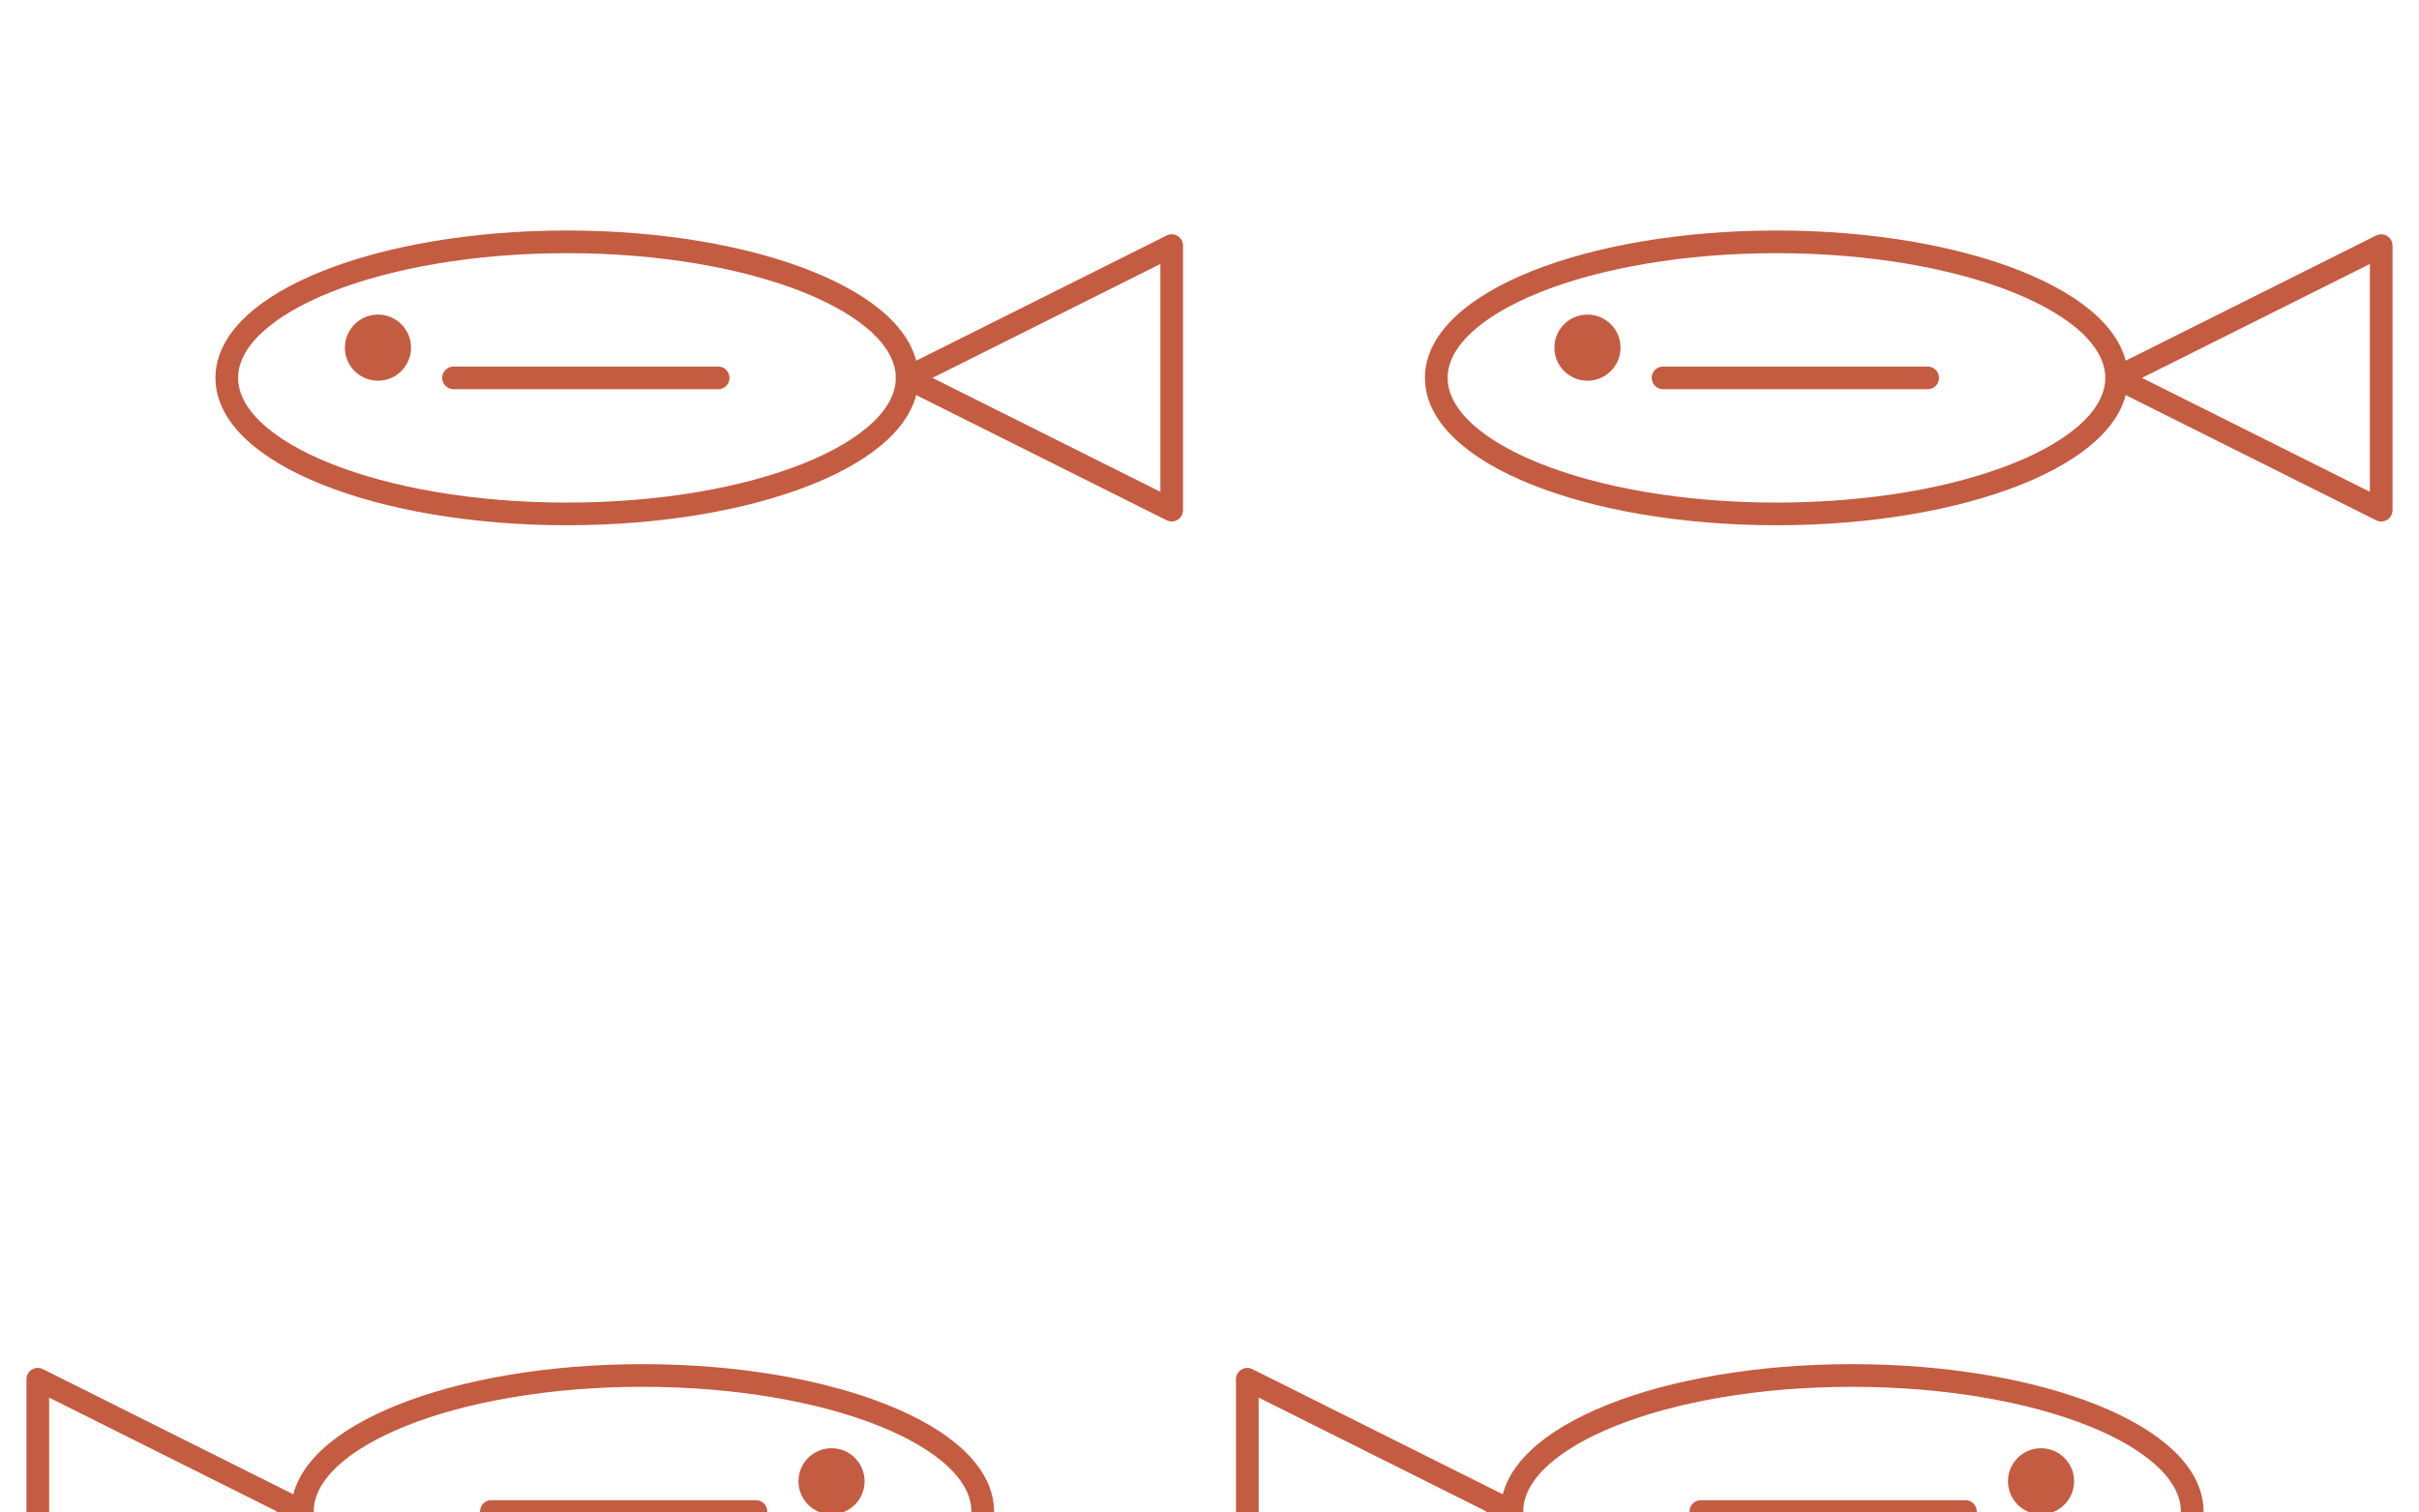
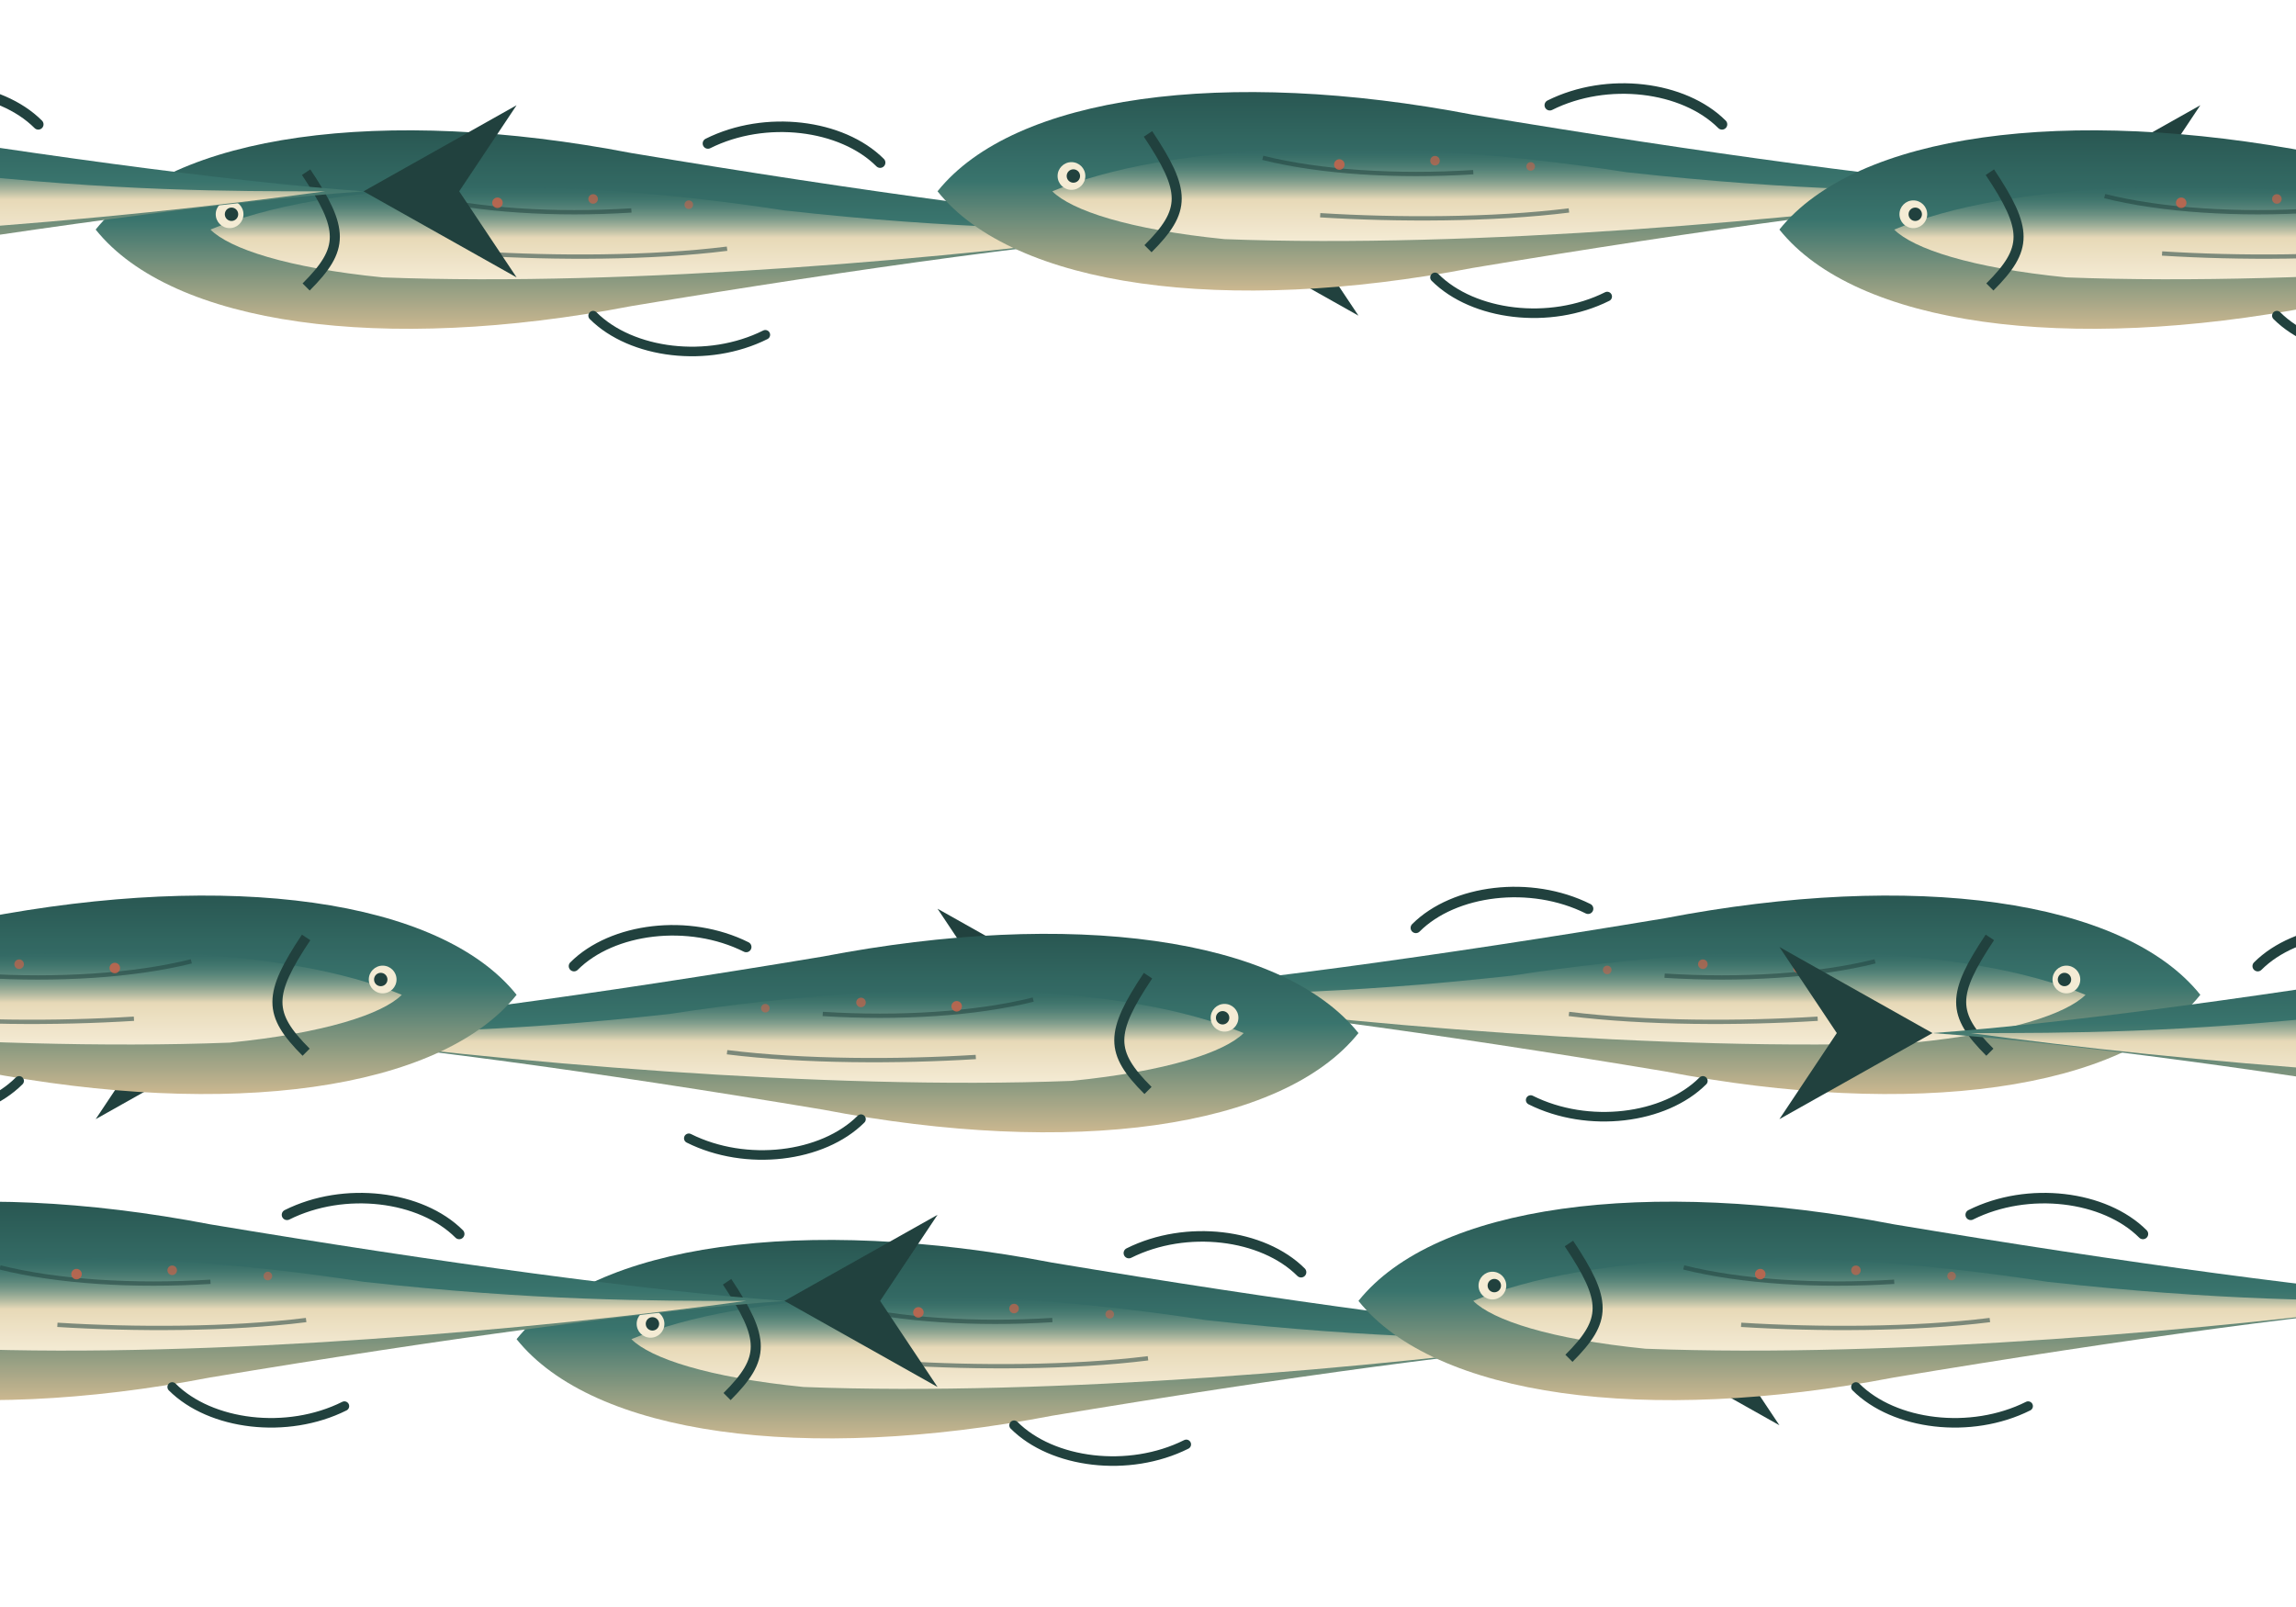
- <svg xmlns="http://www.w3.org/2000/svg" width="128" height="80" viewBox="0 0 128 80" fill="none">
-   <g stroke="#C45C42" stroke-width="1.2" stroke-linejoin="round" stroke-linecap="round">
-     <g>
-       <ellipse cx="30" cy="20" rx="18" ry="7.2" />
-       <path d="M48 20L62 13V27Z" />
-       <circle cx="20" cy="18.4" r="1.15" fill="#C45C42" />
-       <path d="M24 20H38" />
+ <svg xmlns="http://www.w3.org/2000/svg" width="240" height="168" viewBox="0 0 240 168">
+   <defs>
+     <linearGradient id="back" x1="0" y1="0" x2="0" y2="1">
+       <stop offset="0" stop-color="#1f4f4a" />
+       <stop offset="0.45" stop-color="#2f6d66" />
+       <stop offset="1" stop-color="#c9b48a" />
+     </linearGradient>
+     <linearGradient id="belly" x1="0" y1="0" x2="0" y2="1">
+       <stop offset="0" stop-color="#2f6d66" stop-opacity="0" />
+       <stop offset="0.55" stop-color="#e6d7b4" />
+       <stop offset="1" stop-color="#f3ead2" />
+     </linearGradient>
+     <g id="sardine">
+       <path d="M6 18 C14 8 36 5 62 10 C86 14 108 17 122 18 C108 19 86 22 62 26 C36 31 14 28 6 18 Z" fill="url(#back)" />
+       <path d="M18 18 C30 13 52 12 78 16 C96 18 108 18 118 18 C96 21 62 24 36 23 C26 22 20 20 18 18 Z" fill="url(#belly)" />
+       <path d="M122 18 L138 9 L132 18 L138 27 Z" fill="#163834" />
+       <path d="M70 9 C76 6 84 7 88 11" fill="none" stroke="#163834" stroke-width="1.1" stroke-linecap="round" />
+       <path d="M58 27 C62 31 70 32 76 29" fill="none" stroke="#163834" stroke-width="1" stroke-linecap="round" />
+       <path d="M28 12 C32 18 32 20 28 24" fill="none" stroke="#163834" stroke-width="1.05" />
+       <circle cx="20" cy="16.4" r="1.45" fill="#f3ead2" />
+       <circle cx="20.2" cy="16.4" r="0.7" fill="#163834" />
+       <path d="M40 14.5 C46 16 54 16.5 62 16 M46 20.5 C54 21 64 21 72 20" fill="none" stroke="#163834" stroke-width="0.45" opacity="0.55" />
+       <circle cx="48" cy="15.2" r="0.55" fill="#c45c42" opacity="0.85" />
+       <circle cx="58" cy="14.8" r="0.5" fill="#c45c42" opacity="0.7" />
+       <circle cx="68" cy="15.4" r="0.45" fill="#c45c42" opacity="0.6" />
    </g>
-     <g>
-       <ellipse cx="94" cy="20" rx="18" ry="7.2" />
-       <path d="M112 20L126 13V27Z" />
-       <circle cx="84" cy="18.4" r="1.15" fill="#C45C42" />
-       <path d="M88 20H102" />
+   </defs>
+   <g opacity="0.95">
+     <use href="#sardine" x="4" y="6" />
+     <use href="#sardine" x="92" y="2" />
+     <use href="#sardine" x="-84" y="2" />
+     <use href="#sardine" x="180" y="6" />
+     <g transform="translate(240 86) scale(-1 1)">
+       <use href="#sardine" x="4" y="0" />
+       <use href="#sardine" x="92" y="4" />
+       <use href="#sardine" x="180" y="0" />
+       <use href="#sardine" x="-84" y="4" />
    </g>
-     <g transform="translate(128 60) scale(-1 1)">
-       <ellipse cx="30" cy="20" rx="18" ry="7.2" />
-       <path d="M48 20L62 13V27Z" />
-       <circle cx="20" cy="18.4" r="1.15" fill="#C45C42" />
-       <path d="M24 20H38" />
-     </g>
-     <g transform="translate(64 60) scale(-1 1)">
-       <ellipse cx="30" cy="20" rx="18" ry="7.2" />
-       <path d="M48 20L62 13V27Z" />
-       <circle cx="20" cy="18.4" r="1.15" fill="#C45C42" />
-       <path d="M24 20H38" />
-     </g>
+     <use href="#sardine" x="48" y="122" />
+     <use href="#sardine" x="136" y="118" />
+     <use href="#sardine" x="-40" y="118" />
  </g>
</svg>
